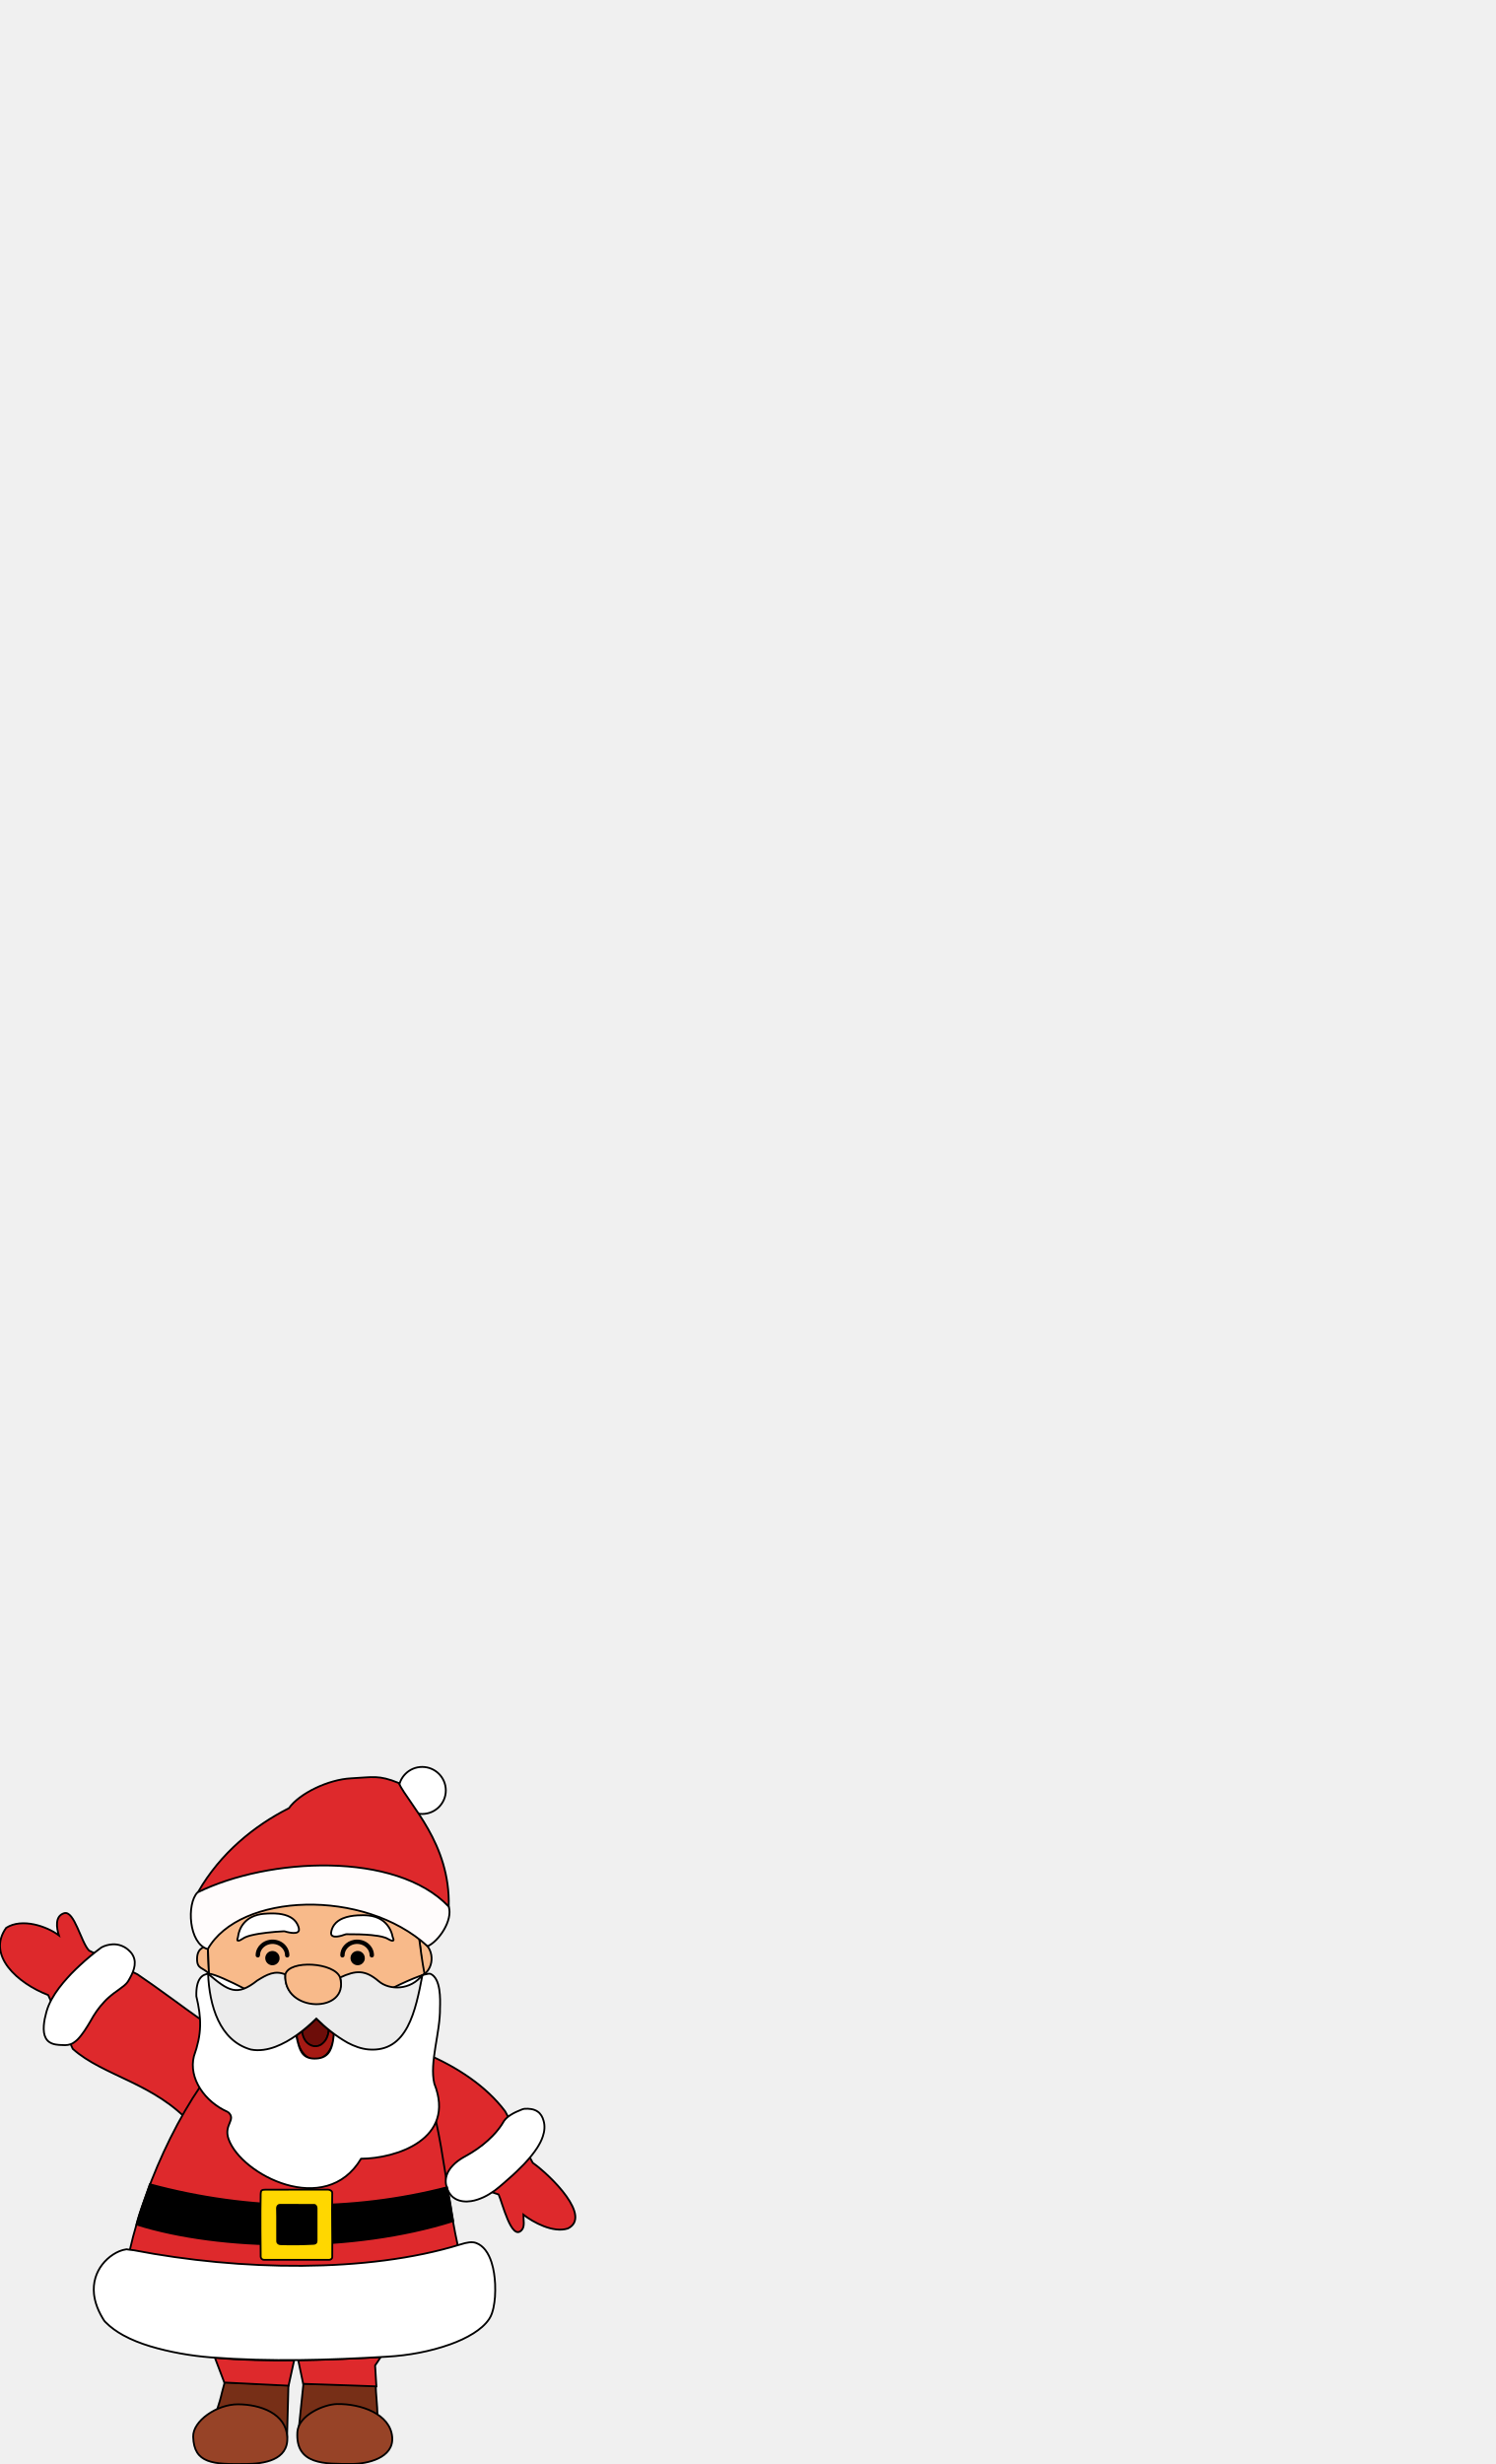
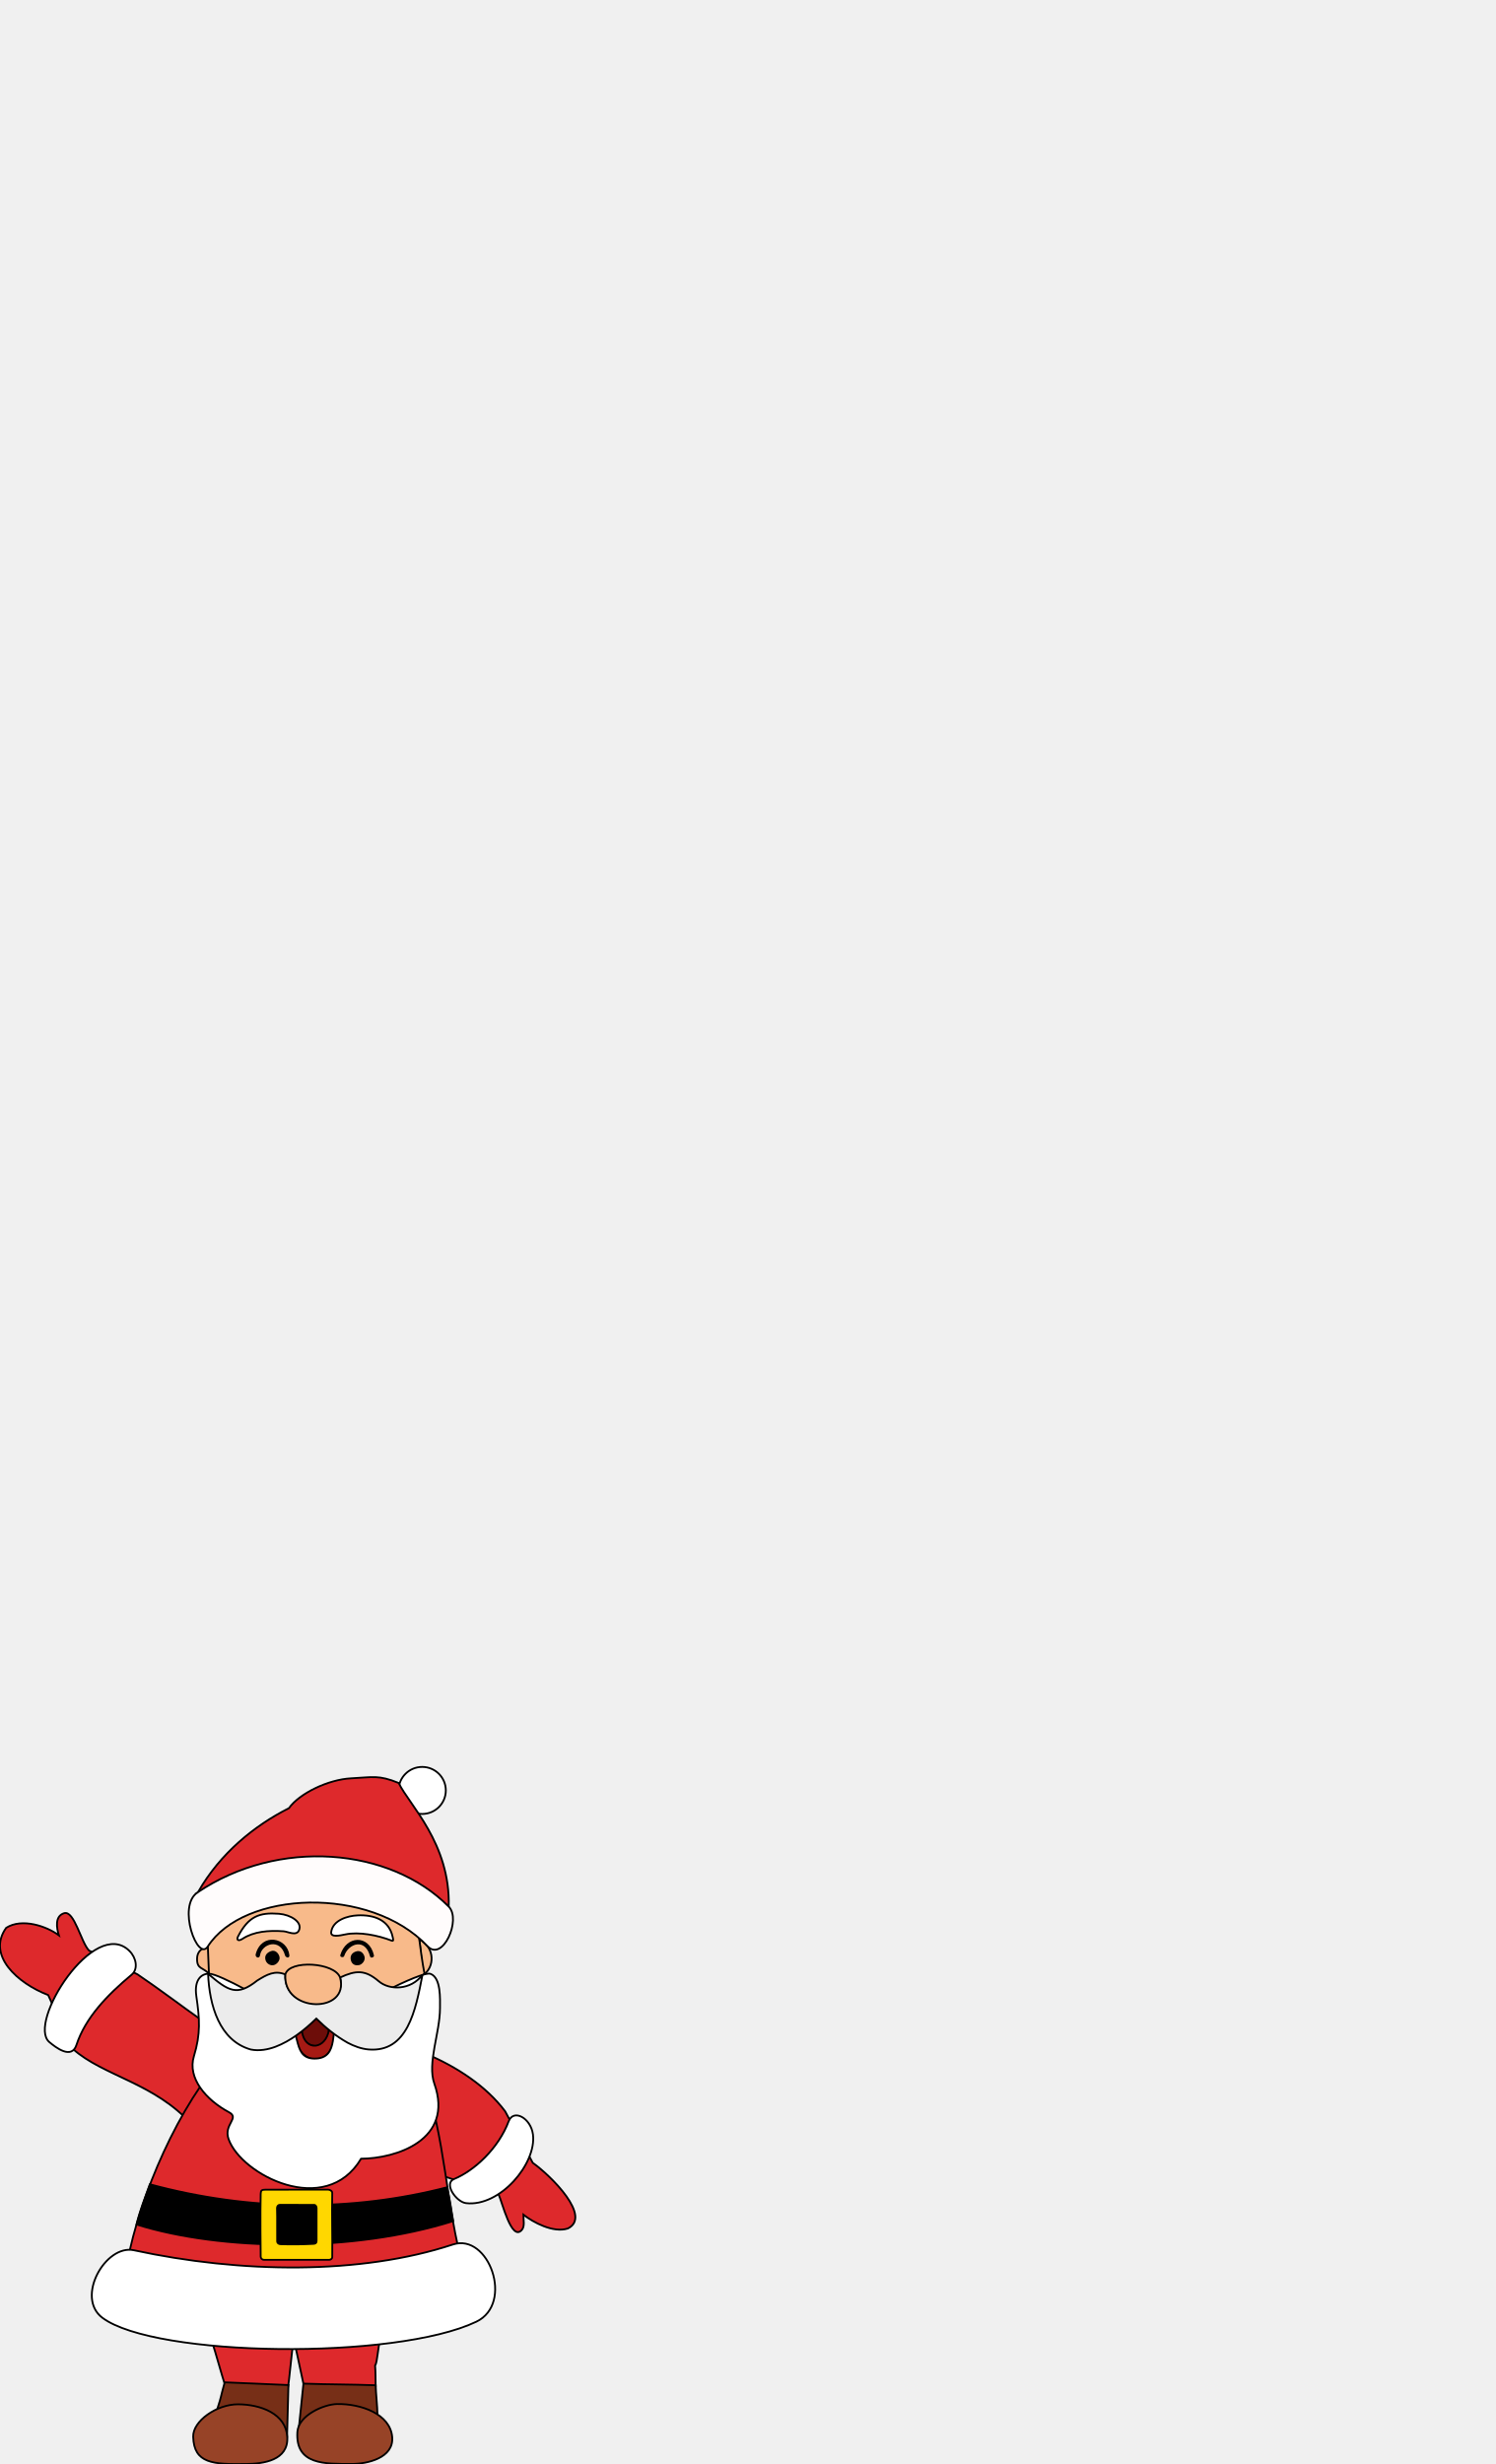
<svg xmlns="http://www.w3.org/2000/svg" version="1.1" id="Layer_1" x="0px" y="0px" viewBox="0 0 816 1344" enable-background="new 0 0 1393.084 1677.345" xml:space="preserve" width="8.5in" height="14in">
  <defs id="defs1018">
    <linearGradient id="linearGradient23962">
      <stop style="stop-color:#000000;stop-opacity:1;" offset="0" id="stop23960" />
    </linearGradient>
    <linearGradient id="linearGradient1829">
      <stop style="stop-color:#ffffff;stop-opacity:1;" offset="0" id="stop1827" />
    </linearGradient>
  </defs>
  <ellipse style="vector-effect:non-scaling-stroke;fill:#ffffff;fill-opacity:1;stroke:#000000;stroke-width:1;stroke-linejoin:round;stroke-dasharray:none;stroke-opacity:1;-inkscape-stroke:hairline" id="tassel" cx="230.307" cy="976.603" rx="12.884" ry="12.824" />
  <path id="hat" d="m 157.622,986.27 c -18.965,9.559 -37.447,24.633 -49.489,45.606 30.001,-3.204 113.377,-13.447 136.655,8.1 0.939,-34.554 -21.704,-55.63 -27.298,-67.442 -11.017,-4.481 -13.957,-3.142 -25.919,-2.546 -12.551,0.625 -28.301,8.283 -33.949,16.282 z" style="vector-effect:non-scaling-stroke;fill:#de292c;fill-opacity:1;stroke:#000000;stroke-width:1;stroke-dasharray:none;stroke-opacity:1;-inkscape-stroke:hairline" />
-   <path id="ears" style="vector-effect:non-scaling-stroke;fill:#f8ba8a;fill-opacity:1;stroke:#000000;stroke-width:1;stroke-dasharray:none;stroke-opacity:1;-inkscape-stroke:hairline" d="m 228.753,1057.791 c 8.796,4.586 8.313,15.435 2.084,19.497 z m -114.765,18.767 c -3.298,-3.544 -6.486,-2.332 -6.492,-7.991 0.041,-7.008 4.982,-6.128 5.771,-8.216 z" />
+   <path id="ears" style="vector-effect:non-scaling-stroke;fill:#f8ba8a;fill-opacity:1;stroke:#000000;stroke-width:1;stroke-dasharray:none;stroke-opacity:1;-inkscape-stroke:hairline" d="m 228.753,1057.791 c 8.796,4.586 8.313,15.435 2.084,19.497 z m -114.765,18.767 c -3.298,-3.544 -6.486,-2.332 -6.492,-7.991 0.041,-7.008 6.982,-6.128 7.771,-8.216 z" />
  <path style="vector-effect:non-scaling-stroke;fill:#f8ba8a;fill-opacity:1;stroke:#000000;stroke-width:1;stroke-dasharray:none;stroke-opacity:1;-inkscape-stroke:hairline" d="m 113.326,1060.293 c -1.632,-40.048 110.148,-44.215 115.544,-1.34 1.422,11.297 2.577,17.078 2.718,17.552 -33.687,26.953 -95.484,20.199 -117.599,0.053 z" id="head" />
-   <path id="hat_cuff" style="vector-effect:non-scaling-stroke;fill:#fffcfc;fill-opacity:1;stroke:#000000;stroke-width:1;stroke-dasharray:none;stroke-opacity:1;-inkscape-stroke:hairline" d="m 107.72,1032.247 c 38.827,-19.16 108.355,-22.583 137.067,7.729 2.365,7.458 -5.481,18.997 -11.559,21.6 -34.816,-31.87 -102.509,-29.117 -119.901,1.597 -10.458,-3.023 -11.597,-24.766 -5.606,-30.927 z" />
+   <path id="hat_cuff" style="vector-effect:non-scaling-stroke;fill:#fffcfc;fill-opacity:1;stroke:#000000;stroke-width:1;stroke-dasharray:none;stroke-opacity:1;-inkscape-stroke:hairline" d="m 107.72,1032.247 c 44.203,-29.764 104.94,-24.646 137.067,7.729 7.014,7.069 -3.333,30.318 -11.559,21.6 -31.403,-33.282 -100.395,-30.285 -119.901,0.183 -5.398,8.431 -16.882,-21.92 -5.606,-29.512 z" />
+   <path id="pants" d="m 207.536,1276.206 c -1.36,2.933 -1.599,12.519 -2.918,14.047 0.286,3.816 0.238,7.555 0.297,11.184 -13.623,-0.508 -26.423,0.068 -39.222,-0.415 -0.852,-4.278 -4.237,-19.37 -5.083,-23.648 16.863,0.447 31.76,-0.48 46.925,-1.167 z m -91.805,1.544 c 14.366,1.312 29.969,-0.201 44.387,-0.351 -1.017,4.609 -2.195,21.02 -3.206,25.63 -11.685,-0.587 -22.332,-1.3 -34.019,-1.886 -1.717,-4.503 -5.443,-18.891 -7.162,-23.393 z" style="vector-effect:non-scaling-stroke;fill:#de292c;fill-opacity:1;stroke:#000000;stroke-width:1;stroke-dasharray:none;stroke-opacity:1;-inkscape-stroke:hairline" />
  <path style="vector-effect:non-scaling-stroke;fill:#772f17;fill-opacity:1;stroke:#000000;stroke-width:1;stroke-dasharray:none;stroke-opacity:1;-inkscape-stroke:hairline" d="m 157.345,1300.94 c -13.403,-0.684 -23.156,-0.919 -34.775,-1.484 -2.842,10.319 -1.382,6.199 -3.962,14.318 8.291,4.54 24.572,7.035 37.98,15.106 z m 5.172,28.326 c 18.052,0.728 25.068,-5.407 43.389,-12.288 -0.044,-4.222 -0.893,-11.871 -0.98,-15.924 -14.125,-0.508 -25.272,-0.404 -39.399,-0.899 z" id="boot2" />
-   <path id="pants" d="m 200.725,1286.035 c 2.11,-0.098 4.219,-0.227 6.329,-0.31 l 0.019,0.061 c 0.023,0.038 0.063,0.079 0.084,0.102 0.109,0 0.329,-0.042 0.44,-0.057 -0.925,1.515 -1.992,2.946 -2.98,4.421 0.258,3.799 0.47,7.601 0.701,11.403 -6.208,-0.249 -12.419,-0.429 -18.627,-0.662 -6.463,-0.212 -12.923,-0.451 -19.384,-0.666 -0.641,-0.064 -1.29,0 -1.928,-0.087 -0.852,-4.278 -1.836,-8.532 -2.682,-12.81 12.684,-0.147 25.357,-0.755 38.025,-1.397 z m -83.494,0 c 14.366,1.312 28.807,1.57 43.225,1.421 -1.017,4.609 -2.023,9.22 -3.034,13.831 -11.685,-0.587 -23.373,-1.149 -35.059,-1.735 -1.717,-4.503 -3.413,-9.014 -5.132,-13.517 z" style="vector-effect:non-scaling-stroke;fill:#de292c;fill-opacity:1;stroke:#000000;stroke-width:1;stroke-dasharray:none;stroke-opacity:1;-inkscape-stroke:hairline" />
  <path id="arms" style="vector-effect:non-scaling-stroke;fill:#de292c;fill-opacity:1;stroke:#000000;stroke-width:1;stroke-dasharray:none;stroke-opacity:1;-inkscape-stroke:hairline" d="m 104.654,1158.916 c -20.157,-22.777 -48.31,-26.43 -64.962,-41.357 l -13.416,-29.341 c -16.817,-6.482 -33.633,-21.714 -22.897,-36.684 8.722,-5.51 22.179,-0.799 28.73,4.085 -1.214,-3.818 -2.372,-10.464 2.866,-12.046 5.593,-1.69 9.188,15.92 13.623,20.38 l 26.358,12.933 c 12.055,8.123 24.471,17.583 35.374,25.279 11.27,13.63 -2.279,40.331 -5.675,56.752 z m 127.679,-38.671 c 16.939,7.094 33.062,17.793 43.225,31.374 l 15.073,28.104 c 10.205,7.282 32.375,29.419 19.102,35.831 -7.955,2.549 -18.848,-3.342 -24.229,-7.552 -0.011,2.925 0.931,6.402 -0.932,8.431 -5.586,6.082 -10.523,-14.997 -12.577,-19.456 l -35.133,-11.68 z" />
+   <path id="arm_cuffs" style="vector-effect:non-scaling-stroke;fill:#ffffff;fill-opacity:1;stroke:#000000;stroke-width:1;stroke-dasharray:none;stroke-opacity:1;-inkscape-stroke:hairline" d="m 277.493,1157.065 c -5.575,14.796 -18.724,26.962 -29.832,31.513 -5.842,2.394 1.213,12.507 6.549,13.139 18.453,2.186 38.565,-21.493 36.523,-37.447 -1.159,-9.056 -10.65,-14.081 -13.241,-7.205 z M 70.594,1064.132 c 3.831,3.801 4.85,9.945 1.257,12.937 -13.375,11.135 -25.283,23.509 -30.158,38.382 -2.651,8.086 -11.302,1.329 -14.775,-1.585 -12.345,-10.36 24.609,-68.652 43.676,-49.734 z" />
  <path style="vector-effect:non-scaling-stroke;fill:#de292c;fill-opacity:1;stroke:#000000;stroke-width:1;stroke-dasharray:none;stroke-opacity:1;-inkscape-stroke:hairline" d="m 224.569,1115.814 c 16.769,36.273 17.522,74.502 25.102,108.796 -58.774,36.358 -129.738,32.534 -178.896,2.822 8.792,-38.715 31.05,-86.907 57.665,-112.577 z" id="body" />
-   <path id="mouth" d="m 164.686,1108.045 c 2.761,-2.165 5.426,-4.463 7.857,-6.991 2.2,2.16 4.485,4.235 6.866,6.197 -1.573,13.491 -14.343,10.1 -14.723,0.794 z" style="vector-effect:non-scaling-stroke;fill:#6d0d09;fill-opacity:1;stroke:#000000;stroke-width:1;stroke-dasharray:none;stroke-opacity:1;-inkscape-stroke:hairline" />
-   <path id="lips" style="vector-effect:non-scaling-stroke;fill:#a61a14;fill-opacity:1;stroke:#000000;stroke-width:1;stroke-dasharray:none;stroke-opacity:1;-inkscape-stroke:hairline" d="m 176.848,1121.645 c -1.596,1.282 -3.691,2.011 -5.747,1.737 -1.971,-0.242 -3.751,-1.33 -5.093,-2.753 -2.767,-3.071 -3.82,-6.749 -4.123,-10.515 0.945,-0.675 1.88,-1.363 2.801,-2.069 0.841,4.54 2.67,6.636 5.265,7.717 1.646,0.623 3.56,0.454 5.075,-0.437 3.133,-2.187 3.923,-4.833 4.383,-8.074 0.888,0.725 1.791,1.43 2.701,2.127 0.258,4.822 -2.049,10.023 -5.262,12.266 z" />
-   <path style="vector-effect:non-scaling-stroke;fill:#ffffff;fill-opacity:1;stroke:#000000;stroke-width:1;stroke-dasharray:none;stroke-opacity:1;-inkscape-stroke:hairline" d="m 124.447,1152.061 c -12.873,-5.602 -21.666,-18.509 -18.677,-30.45 4.36,-12.226 4.239,-20.567 1.342,-32.731 -0.272,-9.631 3.207,-12.032 6.877,-12.323 5.944,0.39 34.166,15.621 38.155,19.105 14.139,8.45 5.898,27.019 19.265,27.205 14.706,0.204 7.877,-17.843 13.969,-22.833 5.209,-3.812 44.231,-24.876 49.469,-23.388 5.644,2.532 5.338,13.787 5.176,18.666 0.154,13.53 -5.861,29.676 -3.094,41.213 12.084,30.328 -20.987,40.877 -39.967,40.961 -19.414,32.507 -65.432,8.761 -72.286,-10.75 -2.813,-8.008 4.507,-10.453 -0.23,-14.677" id="beard" />
-   <path style="vector-effect:non-scaling-stroke;fill:#ffffff;fill-opacity:1;stroke:#000000;stroke-width:1;stroke-dasharray:none;stroke-opacity:1;-inkscape-stroke:hairline" d="m 115.163,1285.854 c -10.926,-0.831 -22.785,-2.913 -33.291,-6.086 -5.051,-1.535 -10.011,-3.441 -14.641,-5.988 -3.525,-1.954 -6.87,-4.284 -9.698,-7.163 -0.726,-0.656 -1.143,-1.555 -1.665,-2.364 -1.462,-2.474 -2.687,-5.094 -3.532,-7.841 -0.405,-1.333 -0.713,-2.692 -0.926,-4.066 -0.045,-0.355 -0.086,-0.713 -0.132,-1.067 -0.3,-2.979 -0.085,-6.024 0.796,-8.894 1.547,-5.171 5.073,-9.671 9.592,-12.617 2.154,-1.396 4.548,-2.486 7.288,-2.883 0.709,0.185 3.546,0.407 4.068,0.518 57.829,11.181 127.357,12.529 177.991,-3.117 3.706,-1.169 6.466,-1.694 8.828,-0.794 1.964,0.736 3.628,2.121 4.905,3.761 1.554,2.007 2.612,4.35 3.387,6.752 1.222,3.816 1.747,7.819 1.959,11.808 0.082,2.354 0.087,4.715 -0.078,7.067 -0.17,1.987 -0.405,3.971 -0.825,5.923 -0.482,2.117 -1.101,4.255 -2.332,6.073 -2.158,3.259 -5.287,5.743 -8.554,7.832 -3.961,2.498 -8.262,4.421 -12.663,6.011 -11.039,3.932 -22.692,6.057 -34.361,6.74 -32.038,1.876 -63.25,2.894 -96.114,0.395 z" id="jacket_cuff" />
-   <path id="eyebrows" d="m 144.105,1043.877 c 2.666,-0.227 5.358,-0.287 8.023,0 2.149,0.268 4.305,0.777 6.215,1.825 1.572,0.859 2.943,2.128 3.779,3.718 0.55,1.087 1.097,2.295 0.945,3.54 -0.206,0.774 -0.988,1.2 -1.736,1.304 -1.648,0.246 -3.312,-0.11 -4.909,-0.495 -0.579,-0.11 -1.133,-0.415 -1.735,-0.344 -3.018,0.159 -6.03,0.408 -9.033,0.753 -2.846,0.336 -5.69,0.742 -8.477,1.419 -1.693,0.434 -3.426,0.915 -4.872,1.932 -0.675,0.419 -1.356,0.886 -2.149,1.04 -0.27,0.068 -0.629,-0.038 -0.676,-0.336 -0.129,-0.709 0.395,-1.318 0.39,-2.017 0.136,-1.115 0.429,-2.208 0.833,-3.255 1.138,-3.03 3.4,-5.63 6.284,-7.13 2.191,-1.168 4.654,-1.746 7.117,-1.963 z m 50.914,0.874 c 2.042,-0.11 4.099,-0.144 6.136,0.076 2.489,0.272 4.958,1.027 7.056,2.414 3.176,2.069 5.308,5.539 5.977,9.232 0.048,0.283 0.169,0.551 0.294,0.811 0.133,0.37 0.34,0.84 0.051,1.193 -0.249,0.178 -0.578,0.117 -0.853,0.057 -1.293,-0.336 -2.326,-1.256 -3.595,-1.652 -2.402,-0.819 -4.943,-1.103 -7.452,-1.378 -4.45,-0.407 -8.923,-0.52 -13.389,-0.475 -0.276,0 -0.556,0 -0.811,0.095 -1.416,0.525 -2.875,0.973 -4.38,1.158 -0.946,0.076 -2.015,0.163 -2.828,-0.418 -0.622,-0.457 -0.703,-1.317 -0.56,-2.018 0.246,-1.425 0.799,-2.806 1.667,-3.97 1.174,-1.6 2.879,-2.742 4.703,-3.495 2.529,-1.039 5.268,-1.461 7.985,-1.631 z" style="vector-effect:non-scaling-stroke;fill:#ffffff;fill-opacity:1;stroke:#000000;stroke-width:1;stroke-dasharray:none;stroke-opacity:1;-inkscape-stroke:hairline" />
-   <path id="eyes" d="m 194.376,1064.727 c 0.791,-0.159 1.646,-0.061 2.356,0.336 1.155,0.615 1.891,1.933 1.778,3.237 -0.09,1.496 -1.288,2.832 -2.771,3.091 -1.514,0.314 -3.16,-0.552 -3.76,-1.968 -0.431,-0.962 -0.381,-2.134 0.152,-3.047 0.468,-0.833 1.305,-1.452 2.245,-1.649 z m -46.424,0 c 0.851,-0.159 1.767,0 2.497,0.468 1.122,0.693 1.758,2.077 1.546,3.377 -0.215,1.573 -1.662,2.863 -3.259,2.889 -1.599,0.087 -3.132,-1.105 -3.456,-2.662 -0.453,-1.789 0.847,-3.761 2.672,-4.071 z m 45.22,-6.139 c 2.379,-0.431 4.929,0.102 6.902,1.505 2.113,1.472 3.521,3.985 3.433,6.577 -0.077,0.507 -0.78,0.753 -1.143,0.38 -0.33,-0.272 -0.22,-0.734 -0.264,-1.104 -0.169,-1.949 -1.336,-3.74 -2.958,-4.816 -2.286,-1.561 -5.427,-1.729 -7.883,-0.461 -2.011,1.012 -3.55,3.022 -3.738,5.288 -0.069,0.374 0.07,0.859 -0.291,1.118 -0.405,0.382 -1.154,0.038 -1.12,-0.526 -0.026,-1.823 0.678,-3.626 1.856,-5.011 1.31,-1.557 3.201,-2.601 5.206,-2.95 z m -46.168,0 c 2.434,-0.443 5.05,0.121 7.043,1.595 2.01,1.455 3.339,3.859 3.315,6.354 0.019,0.405 -0.39,0.759 -0.791,0.688 -0.375,-0.049 -0.633,-0.433 -0.605,-0.796 0.001,-1.952 -1.035,-3.823 -2.572,-5.005 -1.852,-1.456 -4.397,-1.945 -6.672,-1.36 -2.028,0.497 -3.852,1.876 -4.76,3.761 -0.42,0.847 -0.608,1.788 -0.638,2.727 0.039,0.548 -0.71,0.9 -1.111,0.523 -0.33,-0.231 -0.266,-0.662 -0.247,-1.007 0.119,-2.107 1.183,-4.113 2.788,-5.477 1.201,-1.034 2.688,-1.724 4.249,-2.003 z" style="vector-effect:non-scaling-stroke;stroke:#000000;stroke-width:1;stroke-dasharray:none;stroke-opacity:1;-inkscape-stroke:hairline" />
+   <path id="mouth" d="m 164.179,1107.75 c 2.761,-2.165 5.976,-4.759 8.407,-7.287 2.2,2.16 4.908,4.784 7.288,6.747 -1.573,13.491 -15.315,9.847 -15.695,0.541 z" style="vector-effect:non-scaling-stroke;fill:#6d0d09;fill-opacity:1;stroke:#000000;stroke-width:1;stroke-dasharray:none;stroke-opacity:1;-inkscape-stroke:hairline" />
+   <path id="lips" style="vector-effect:non-scaling-stroke;fill:#a61a14;fill-opacity:1;stroke:#000000;stroke-width:1;stroke-dasharray:none;stroke-opacity:1;-inkscape-stroke:hairline" d="m 160.66,1110.03 c 0.945,-0.675 3.106,-1.279 4.027,-1.984 1.816,11.406 13.156,9.601 14.723,-0.794 0.888,0.725 2.467,1.049 3.377,1.747 -0.928,19.784 -20.246,17.992 -22.127,1.031 z" />
+   <path style="vector-effect:non-scaling-stroke;fill:#ffffff;fill-opacity:1;stroke:#000000;stroke-width:1;stroke-dasharray:none;stroke-opacity:1;-inkscape-stroke:hairline" d="m 105.77,1121.611 c 3.777,-12.419 3.141,-20.357 1.342,-32.731 -1.386,-9.535 3.195,-12.361 6.877,-12.323 5.957,0.062 33.731,16.193 38.155,19.105 13.758,9.057 5.898,27.019 19.265,27.205 14.706,0.204 7.756,-17.994 13.969,-22.833 5.092,-3.966 44.362,-25.275 49.469,-23.388 5.802,2.144 5.178,13.785 5.176,18.666 -0.006,13.531 -7.061,30.032 -3.094,41.213 10.914,30.768 -20.987,40.877 -39.967,40.961 -19.414,32.507 -65.432,8.761 -72.286,-10.75 -2.813,-8.008 6.258,-11.383 0.278,-14.592 -12.81,-6.875 -22.766,-18.757 -19.184,-30.534 z" id="beard" />
+   <path style="vector-effect:non-scaling-stroke;fill:#ffffff;fill-opacity:1;stroke:#000000;stroke-width:1;stroke-dasharray:none;stroke-opacity:1;-inkscape-stroke:hairline" d="m 55.868,1264.253 c -14.843,-11.108 1.741,-40.185 17.154,-36.85 58.156,12.585 123.669,13.504 173.991,-3.117 19.656,-6.493 33.545,32.192 12.843,42.09 -44.123,21.096 -175.296,19.351 -203.988,-2.123 z" id="jacket_cuff" />
+   <path id="eyebrows" d="m 152.128,1043.877 c 6.447,0.493 13.028,4.537 10.939,9.083 -1.474,3.207 -6.035,0.632 -8.379,0.465 -8.12,-0.579 -16.279,0.097 -22.382,4.104 -2.213,1.453 -3.488,0.723 -2.434,-1.313 5.65,-10.919 11.586,-13.154 22.256,-12.339 z m 42.892,0.874 c 9.118,-0.434 17.232,2.576 19.17,11.722 0.246,1.162 0.707,2.533 -0.508,2.061 -7.672,-2.978 -17.87,-4.952 -25.248,-3.41 -2.988,0.624 -8.181,1.803 -7.769,-1.278 0.875,-6.543 9.061,-8.842 14.355,-9.094 z" style="vector-effect:non-scaling-stroke;fill:#ffffff;fill-opacity:1;stroke:#000000;stroke-width:1;stroke-dasharray:none;stroke-opacity:1;-inkscape-stroke:hairline" />
+   <path id="eyes" d="m 198.3,1067.173 c 0.682,1.898 -1.063,3.931 -2.561,4.218 -1.499,0.286 -3.132,-0.046 -3.76,-1.968 -0.628,-1.922 -0.007,-3.628 2.115,-4.43 2.123,-0.802 3.525,0.282 4.206,2.18 z m -50.348,-2.446 c 2.227,-0.852 3.886,1.442 4.074,3.063 0.188,1.621 -1.694,3.644 -3.29,3.67 -1.599,0.087 -3.132,-1.105 -3.456,-2.662 -0.453,-1.789 0.446,-3.22 2.672,-4.071 z m 55.554,1.944 c 0.114,0.5 -1.017,0.885 -1.143,0.38 -2.741,-10.914 -12.732,-7.535 -15.071,-0.319 -0.171,0.529 -1.337,0.361 -1.182,-0.182 2.886,-10.126 14.861,-11.052 17.397,0.121 z m -46.144,-0.135 c 0.127,1.216 -1.188,0.655 -1.396,-0.108 -2.774,-10.187 -13.627,-6.874 -14.641,0.123 -0.194,1.338 -1.626,0.537 -1.359,-0.483 3.019,-11.556 16.444,-8.636 17.396,0.468 z" style="vector-effect:non-scaling-stroke;stroke:#000000;stroke-width:1;stroke-dasharray:none;stroke-opacity:1;-inkscape-stroke:hairline" />
  <path fill="#f9f9f9" stroke="#f9f9f9" stroke-width="0.5" d="m 185.505,1078.639 c 8.636,-3.978 13.639,-4.326 21.111,2.057 5.879,5.023 17.512,4.931 23.84,-3.508 -3.727,19.367 -8.157,42.413 -29.373,40.699 -4.014,-0.344 -7.853,-1.776 -11.391,-3.639 -6.635,-3.735 -12.121,-8.273 -17.148,-13.194 -6.704,6.488 -14.102,12.257 -22.262,15.35 -4.26,1.587 -8.937,2.399 -13.45,1.521 -17.189,-4.857 -22.599,-24.086 -23.323,-41.33 11.246,9.608 15.829,12.382 26.802,3.708 5.288,-3.295 9.563,-5.684 15.348,-3.341 -0.571,9.999 7.739,16.232 18.062,15.652 5.083,-0.581 9.487,-2.26 11.38,-6.927 0.836,-2.229 1.105,-4.749 0.405,-7.049 z" id="moustache" style="vector-effect:non-scaling-stroke;fill:#ececec;fill-opacity:1;stroke:#000000;stroke-width:1;stroke-dasharray:none;stroke-opacity:1;-inkscape-stroke:hairline" />
  <path style="vector-effect:non-scaling-stroke;fill:#f8ba8a;fill-opacity:1;stroke:#000000;stroke-width:1;stroke-dasharray:none;stroke-opacity:1;-inkscape-stroke:hairline" d="m 185.505,1078.639 c 5.419,19.837 -31.355,19.52 -29.848,-1.676 2.065,-8.102 26.907,-6.614 29.848,1.676 z" id="nose" />
-   <path id="arm_cuffs" style="vector-effect:non-scaling-stroke;fill:#ffffff;fill-opacity:1;stroke:#000000;stroke-width:1;stroke-dasharray:none;stroke-opacity:1;-inkscape-stroke:hairline" d="m 286.097,1150.251 c -0.608,0.053 -1.17,0.299 -1.733,0.514 -1.984,0.782 -3.952,1.64 -5.746,2.8 -1.403,0.882 -2.722,1.956 -3.674,3.321 -1.672,2.961 -3.798,5.653 -6.159,8.098 -3.394,3.511 -7.272,6.543 -11.427,9.109 -1.587,1.014 -3.264,1.878 -4.892,2.824 -1.988,1.2 -3.898,2.567 -5.471,4.283 -0.853,0.862 -1.611,1.821 -2.208,2.878 -1.324,2.166 -1.919,4.796 -1.509,7.31 0.407,2.296 1.377,4.533 2.968,6.265 0.662,0.74 1.497,1.299 2.341,1.815 2.556,1.362 5.575,1.587 8.401,1.146 2.39,-0.344 4.68,-1.177 6.87,-2.171 2.123,-0.993 4.107,-2.245 6.014,-3.601 1.75,-1.277 3.356,-2.735 5.011,-4.129 1.628,-1.417 3.257,-2.833 4.85,-4.289 0.617,-0.658 1.351,-1.191 1.971,-1.846 1.1,-1.072 2.184,-2.16 3.27,-3.245 0.583,-0.604 1.213,-1.164 1.743,-1.817 2.298,-2.482 4.462,-5.105 6.302,-7.946 1.245,-1.979 2.383,-4.048 3.099,-6.281 0.948,-2.762 1.241,-5.822 0.369,-8.643 -0.514,-1.9 -1.529,-3.735 -3.187,-4.868 -2.075,-1.456 -4.739,-1.667 -7.2,-1.527 M 61.314,1060.55 c 3.424,-0.231 6.891,1.14 9.28,3.582 1.721,1.584 2.856,3.842 2.921,6.191 0.101,2.354 -0.69,4.634 -1.665,6.746 -0.584,1.24 -1.273,2.429 -1.967,3.611 -1.167,1.864 -3.053,3.073 -4.779,4.368 -2.047,1.449 -4.087,2.919 -5.944,4.607 -0.735,0.692 -1.524,1.332 -2.165,2.117 -3.089,3.197 -5.595,6.911 -7.711,10.804 -2.074,3.484 -4.181,7.009 -7.022,9.939 -0.713,0.641 -1.426,1.292 -2.251,1.787 -1.755,1.141 -3.95,1.376 -5.995,1.175 -2.426,-0.053 -5.027,-0.208 -7.1,-1.611 -1.723,-1.15 -2.617,-3.178 -2.914,-5.163 -0.357,-2.491 -0.053,-5.018 0.395,-7.477 0.541,-2.515 1.158,-5.03 2.163,-7.407 1.937,-4.525 4.798,-8.59 7.938,-12.365 1.373,-1.666 2.856,-3.236 4.315,-4.824 1.591,-1.571 3.133,-3.197 4.809,-4.678 3.722,-3.466 7.655,-6.715 11.743,-9.747 1.824,-0.983 3.881,-1.514 5.947,-1.655 z" />
-   <path id="belt" d="m 243.867,1193.071 c 2.429,11.227 1.989,11.011 3.349,18.448 -54.761,17.264 -126.878,16.244 -172.739,1.836 1.749,-7.394 4.984,-14.675 7.257,-21.927 54.591,14.774 110.449,14.961 162.133,1.643 z" style="vector-effect:non-scaling-stroke;stroke:#000000;stroke-width:1;stroke-dasharray:none;stroke-opacity:1;-inkscape-stroke:hairline" />
+   <path id="belt" d="m 243.867,1193.071 c 2.429,11.227 1.989,11.011 3.349,18.448 -54.761,17.264 -126.878,16.244 -172.739,1.836 1.749,-7.394 4.672,-14.706 7.257,-21.927 54.591,14.774 110.449,14.961 162.133,1.643 z" style="vector-effect:non-scaling-stroke;stroke:#000000;stroke-width:1;stroke-dasharray:none;stroke-opacity:1;-inkscape-stroke:hairline" />
  <path fill="#e9d70b" stroke="#e9d70b" stroke-width="0.5" d="m 142.204,1196.648 c 0.046,-1.937 0.603,-2.279 2.646,-2.284 6.866,-0.018 26.751,0.022 33.974,-0.033 1.054,-0.01 2.443,0.656 2.416,1.867 -0.264,11.84 0.154,24.043 0.004,35.026 -0.011,0.797 -0.888,1.403 -1.695,1.403 h -35.573 c -0.932,0 -1.761,-0.773 -1.771,-1.701 -0.04,-3.903 -0.259,-23.563 -0.002,-34.278 z m 10.346,5.997 c -0.831,0 -1.455,0.913 -1.43,1.742 0.193,6.505 -0.03,12.942 0.085,18.282 0.017,0.79 0.889,1.388 1.688,1.419 6.573,0.258 12.423,0.094 18.09,-0.178 1.125,-0.054 1.708,-0.474 1.707,-1.521 -0.001,-5.998 -0.031,-11.997 0.001,-17.996 0.004,-0.778 -0.505,-1.71 -1.283,-1.715 -6.586,-0.013 -14.827,-0.049 -18.858,-0.034 z" id="buckle" style="-inkscape-stroke:hairline;stroke-opacity:1;stroke-dasharray:none;stroke-linecap:butt;stroke-width:1;stroke:#000000;fill-opacity:1;fill:gold;vector-effect:non-scaling-stroke;" />
  <path id="boots" d="m 213.951,1329.348 c 0.931,11.453 -13.763,14.649 -22.145,14.626 -14.43,-0.041 -30.771,0.648 -29.579,-17.477 0.595,-9.049 14.432,-15.092 21.721,-15.202 12.795,-0.192 28.966,5.302 30.003,18.053 z m -84.017,-17.902 c 12.084,0.068 26.107,4.999 26.783,17.895 0.667,12.731 -13.017,14.529 -22.385,14.659 -18.149,0.252 -28.529,-0.189 -28.951,-14.855 -0.247,-8.601 12.911,-17.765 24.553,-17.7 z" style="vector-effect:non-scaling-stroke;fill:#974327;fill-opacity:1;stroke:#000000;stroke-width:1;stroke-dasharray:none;stroke-opacity:1;-inkscape-stroke:hairline" />
</svg>
